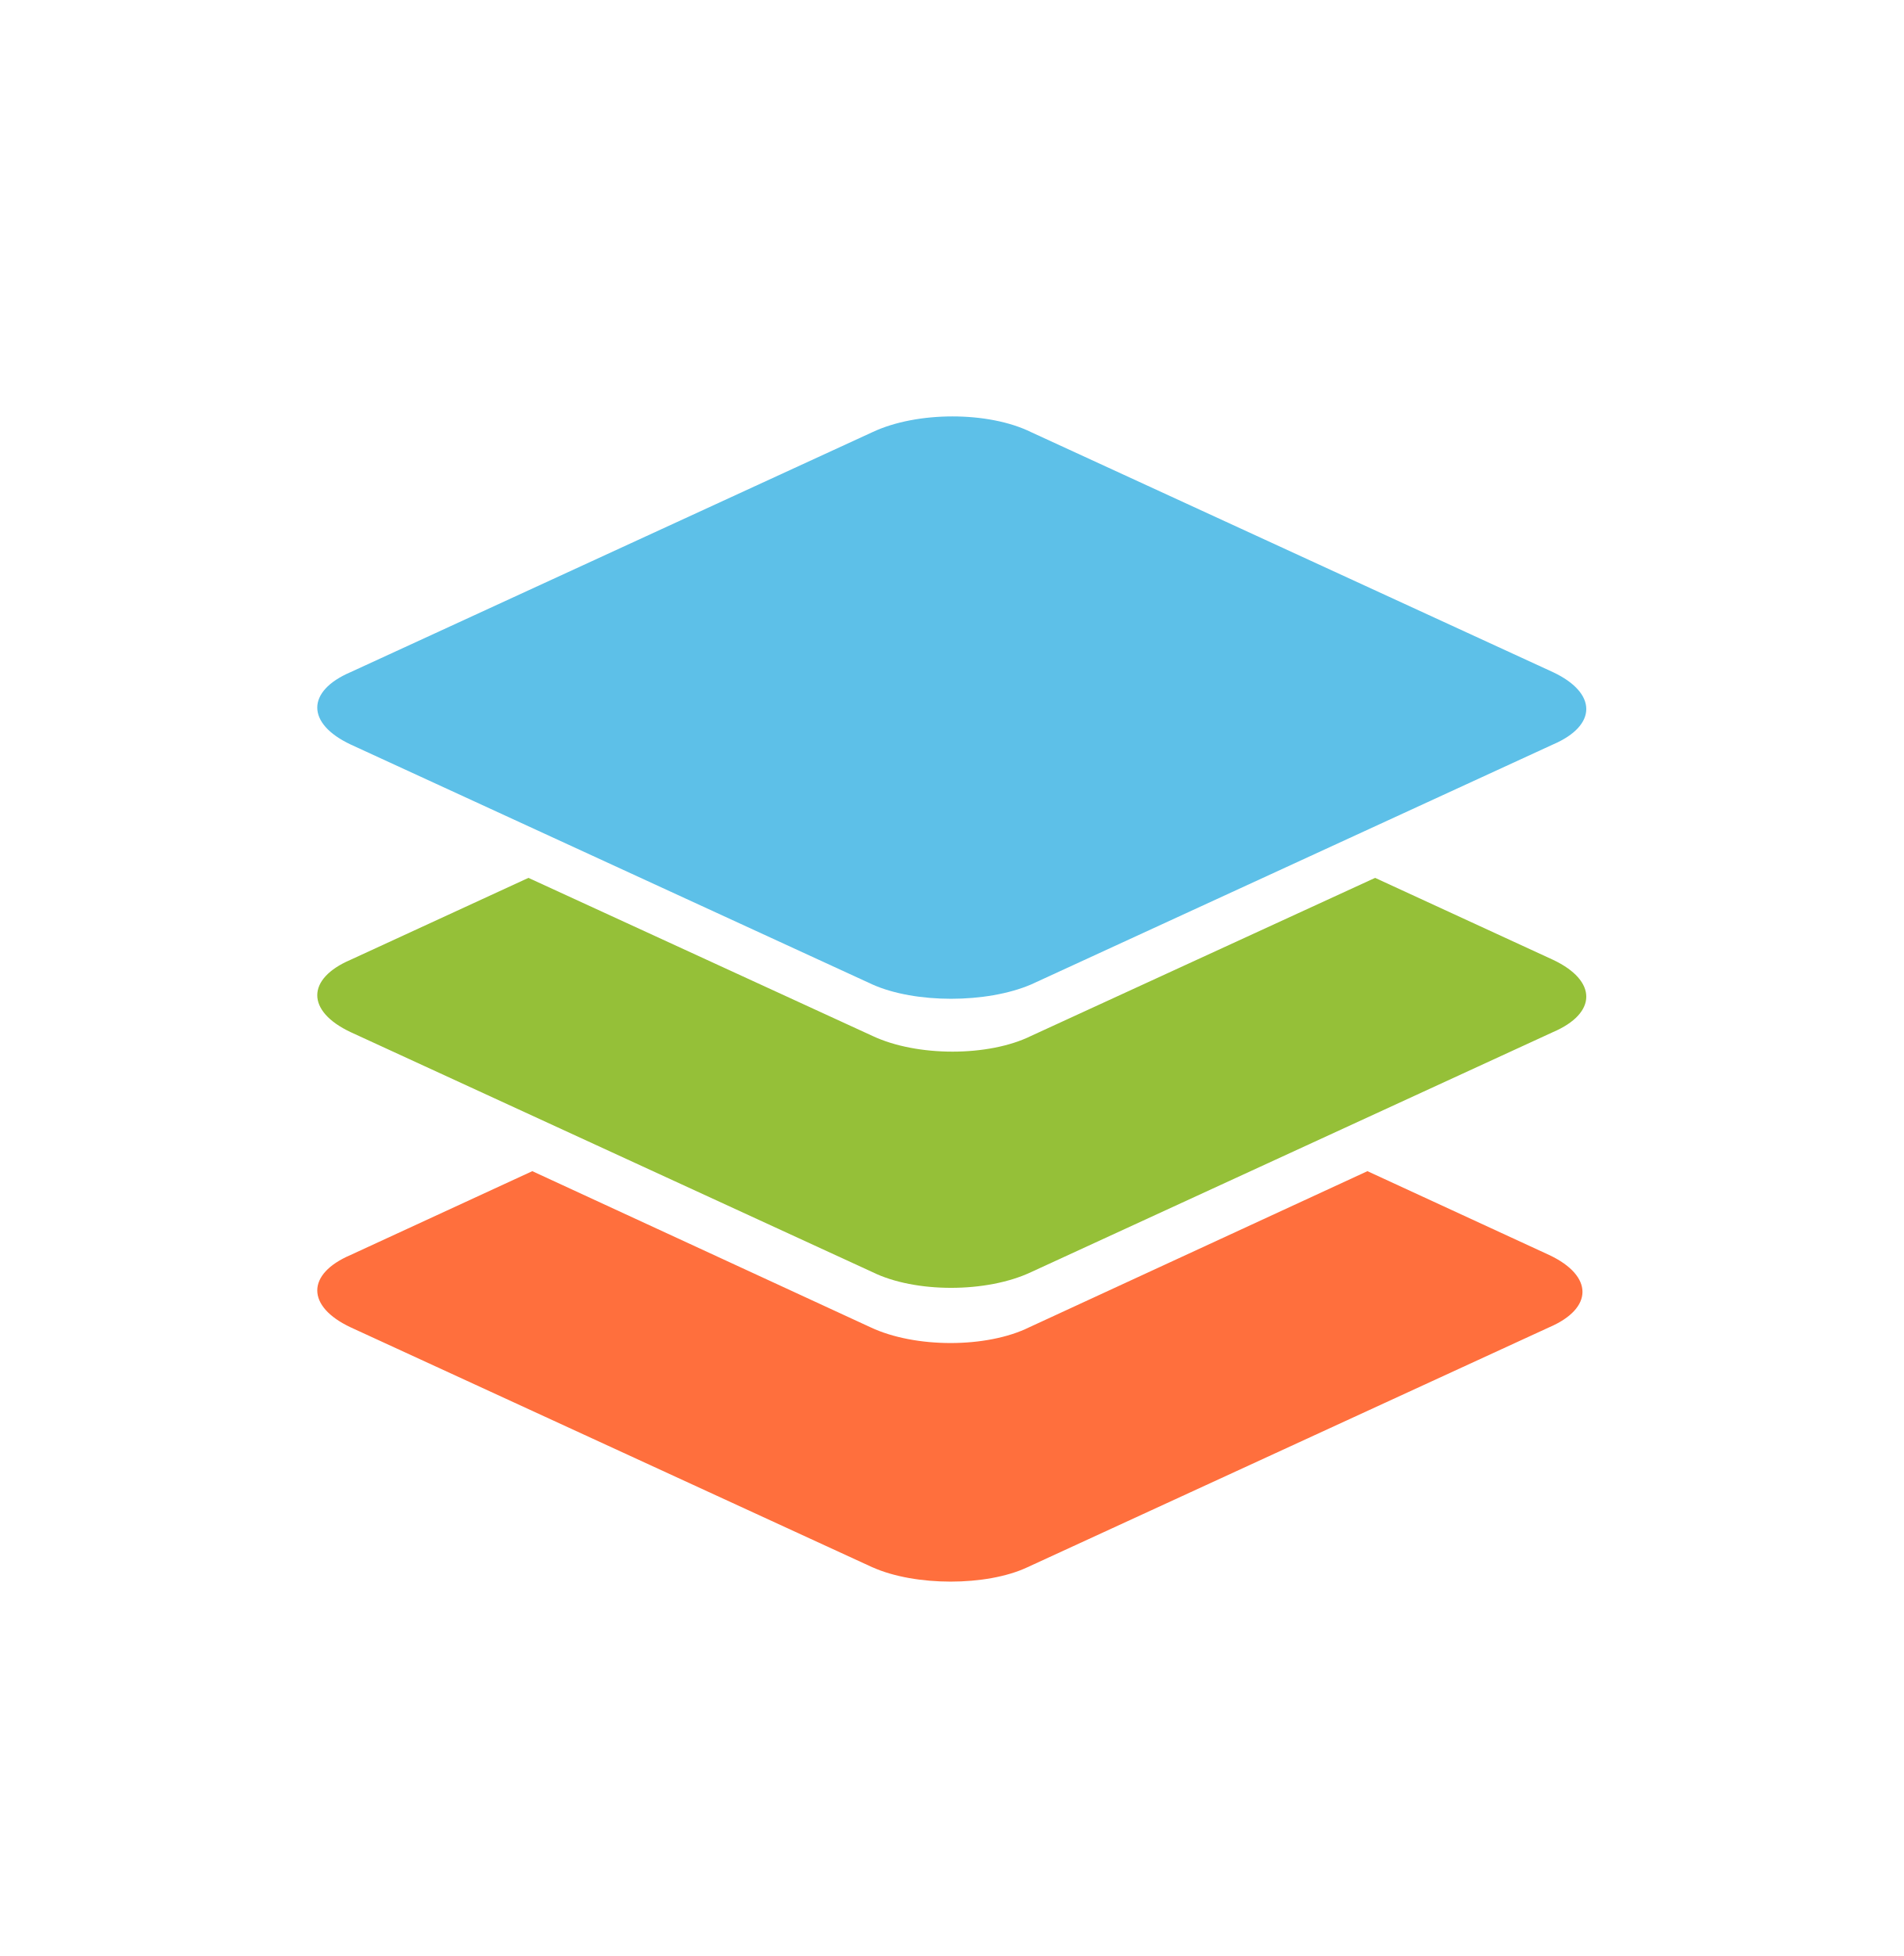
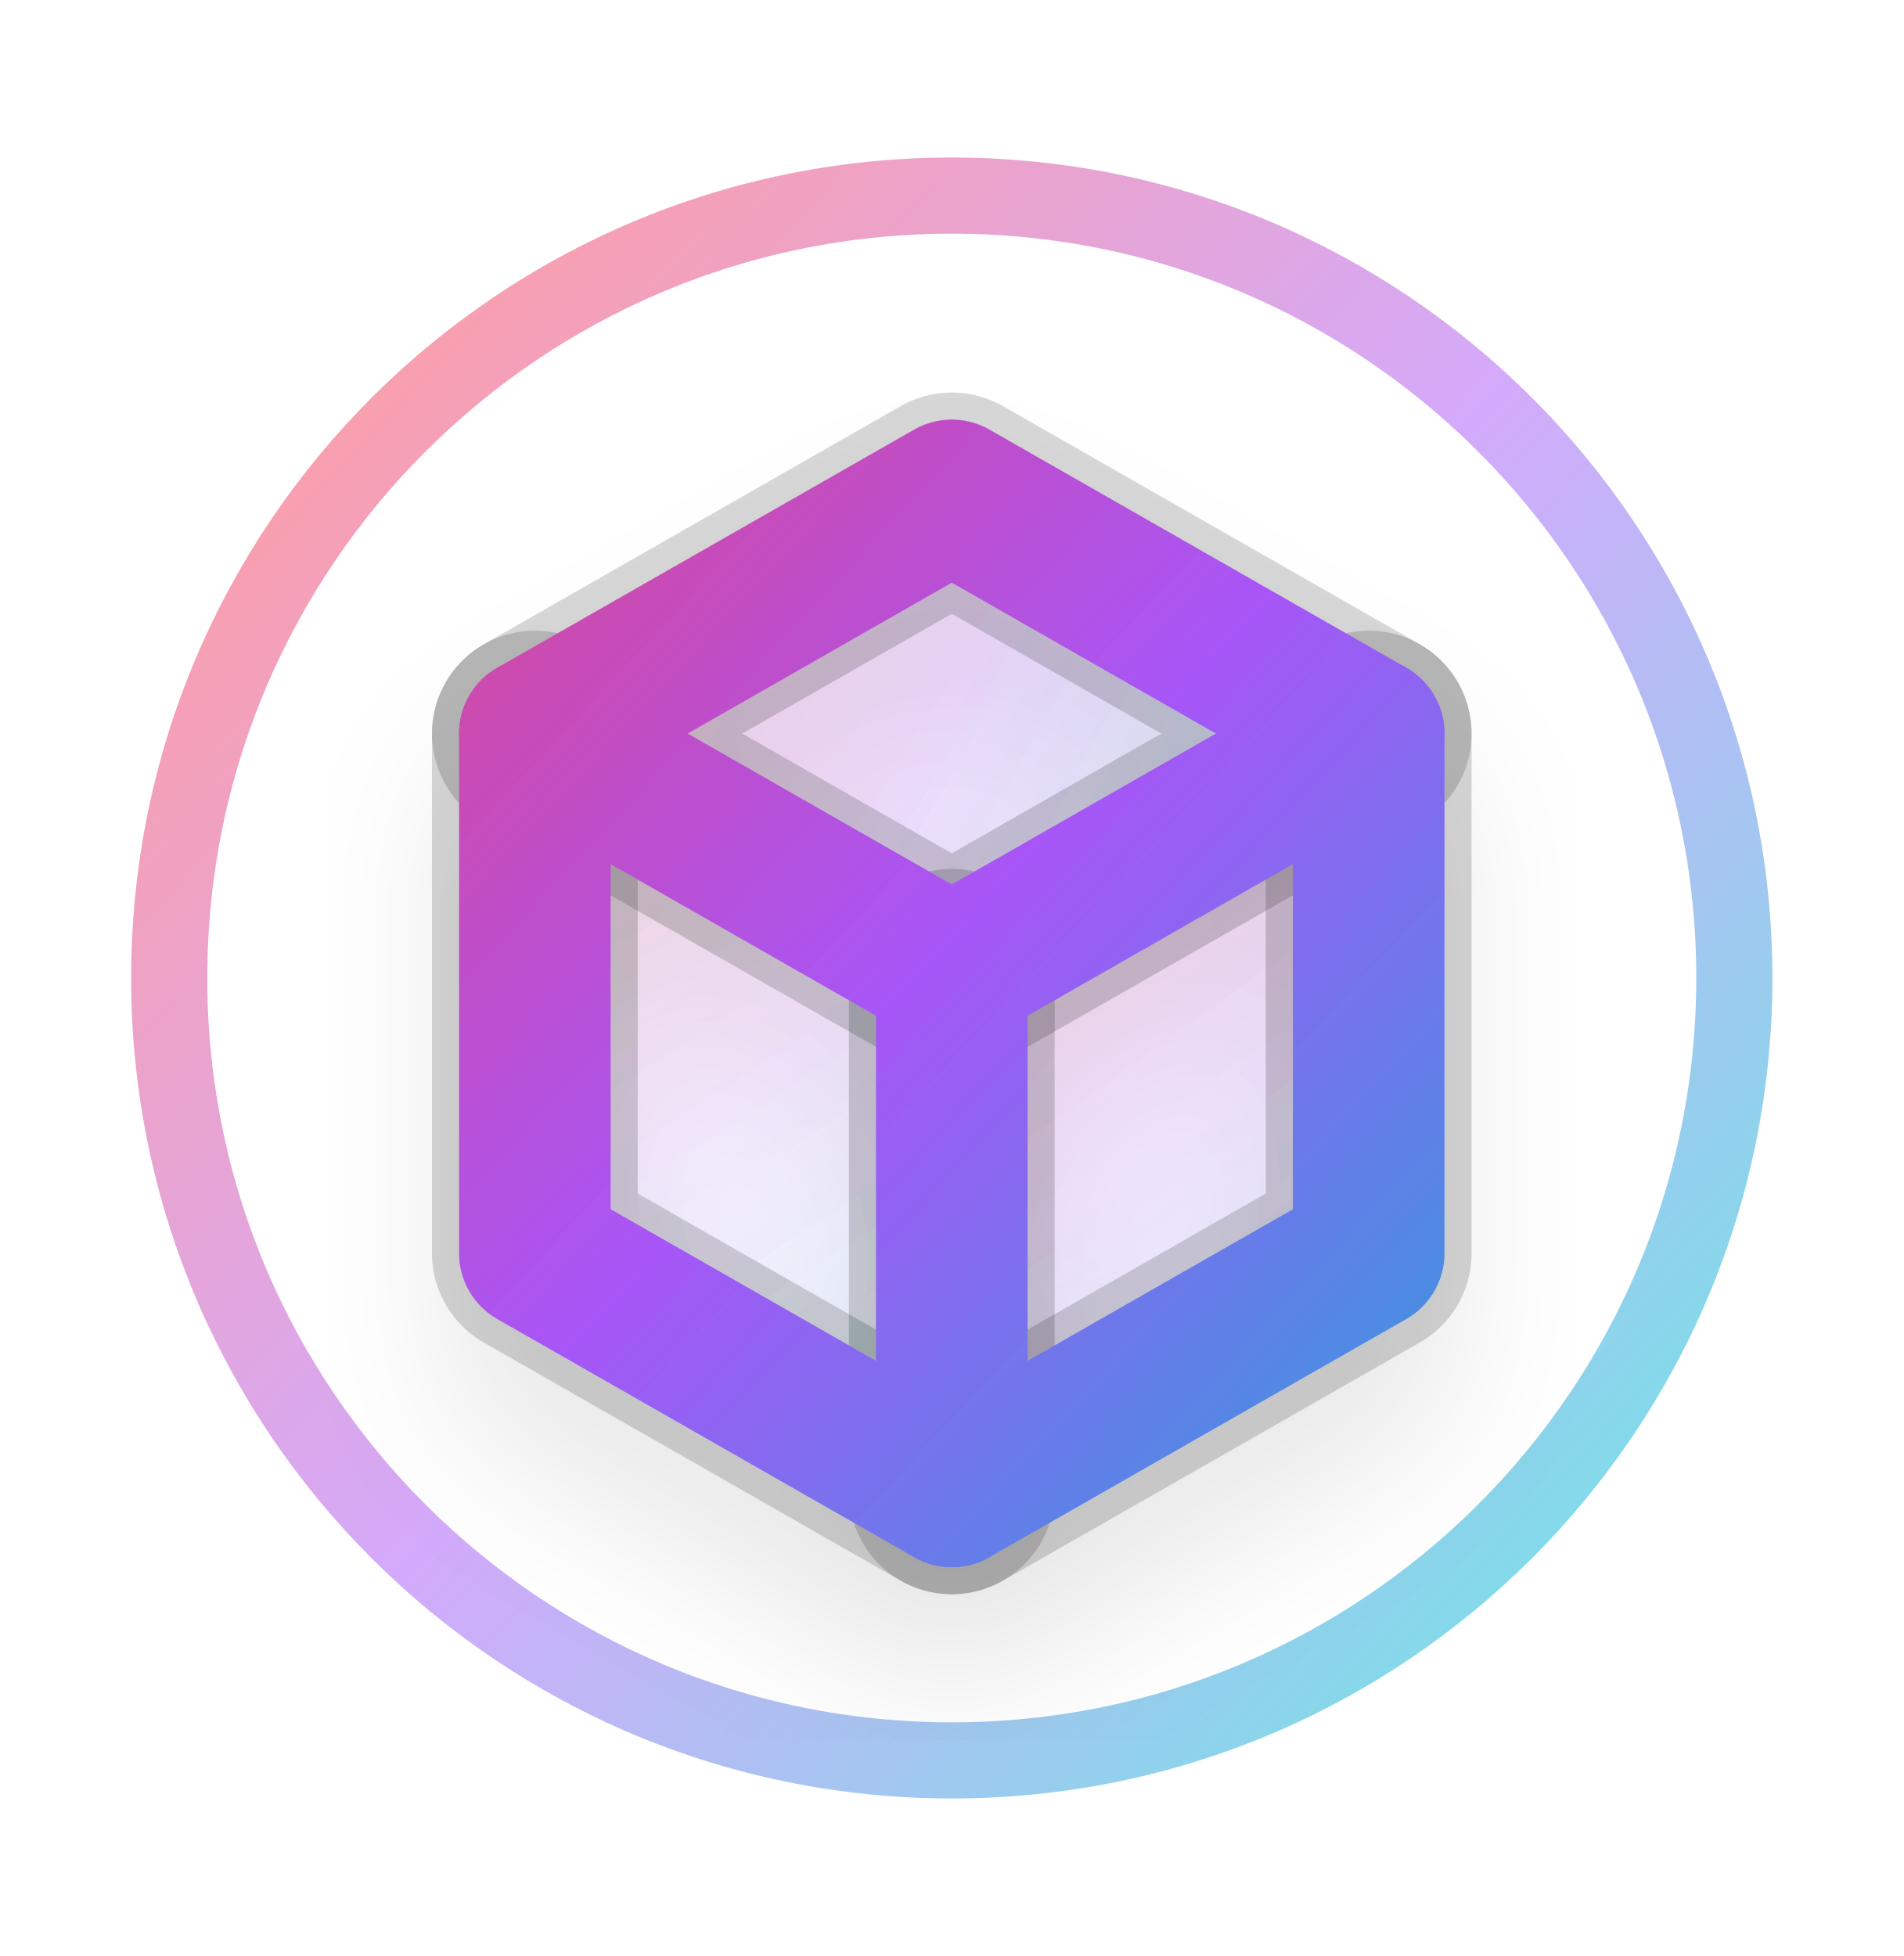
- <svg xmlns="http://www.w3.org/2000/svg" width="36" height="37" fill="none" fill-rule="evenodd">
-   <path d="M16.501 29.648l-9.87-4.54c-.841-.396-.841-1.009 0-1.369l3.436-1.585 6.398 2.954c.841.396 2.193.396 2.998 0l6.398-2.954 3.436 1.585c.841.396.841 1.009 0 1.369l-9.87 4.54c-.768.36-2.12.36-2.924 0z" fill="#ff6f3d" />
-   <path d="M16.501 24.064l-9.87-4.54c-.841-.396-.841-1.009 0-1.369l3.363-1.549 6.507 2.99c.841.396 2.194.396 2.998 0l6.507-2.99 3.363 1.549c.841.396.841 1.009 0 1.369l-9.87 4.54c-.841.396-2.193.396-2.998 0z" fill="#95c038" />
-   <path d="M16.501 18.623l-9.87-4.54c-.841-.396-.841-1.009 0-1.369l9.87-4.54c.841-.396 2.193-.396 2.998 0l9.87 4.54c.841.396.841 1.009 0 1.369l-9.87 4.54c-.841.36-2.193.36-2.998 0z" fill="#5dc0e8" />
+ <svg xmlns="http://www.w3.org/2000/svg" width="36" height="37" viewBox="0 0 36 37" fill="none" shape-rendering="geometricPrecision">
+   <defs>
+     <linearGradient id="gC" x1="8" y1="9" x2="37" y2="36" gradientUnits="userSpaceOnUse">
+       <stop offset="0" stop-color="#F43F5E" />
+       <stop offset="0.5" stop-color="#A855F7" />
+       <stop offset="1" stop-color="#06B6D4" />
+     </linearGradient>
+     <filter id="coreShadow" x="-25%" y="-25%" width="150%" height="150%">
+       <feDropShadow dx="0" dy="1.0" stdDeviation="0.9" flood-color="#000" flood-opacity="0.18" />
+       <feDropShadow dx="0" dy="2.0" stdDeviation="1.4" flood-color="#000" flood-opacity="0.10" />
+     </filter>
+     <linearGradient id="topFill" x1="14" y1="14" x2="31" y2="24" gradientUnits="userSpaceOnUse">
+       <stop offset="0" stop-color="#F43F5E" stop-opacity="0.22" />
+       <stop offset="0.5" stop-color="#A855F7" stop-opacity="0.18" />
+       <stop offset="1" stop-color="#06B6D4" stop-opacity="0.14" />
+     </linearGradient>
+     <linearGradient id="leftFill" x1="14" y1="19" x2="23" y2="33" gradientUnits="userSpaceOnUse">
+       <stop offset="0" stop-color="#F43F5E" stop-opacity="0.14" />
+       <stop offset="0.5" stop-color="#A855F7" stop-opacity="0.11" />
+       <stop offset="1" stop-color="#06B6D4" stop-opacity="0.09" />
+     </linearGradient>
+     <linearGradient id="rightFill" x1="22" y1="19" x2="32" y2="33" gradientUnits="userSpaceOnUse">
+       <stop offset="0" stop-color="#F43F5E" stop-opacity="0.18" />
+       <stop offset="0.5" stop-color="#A855F7" stop-opacity="0.15" />
+       <stop offset="1" stop-color="#06B6D4" stop-opacity="0.12" />
+     </linearGradient>
+   </defs>
+   <g transform="translate(0 0.5) scale(0.8)">
+     <circle cx="22.5" cy="22.5" r="18.5" fill="none" stroke="url(#gC)" stroke-width="1.8" stroke-linecap="round" opacity="0.5" />
+     <g filter="url(#coreShadow)" transform="translate(0 -1.3) translate(22.5 22.5) scale(1.28) translate(-22.5 -22.5)">
+       <path d="M22.5 14.6L30.2 19.0L22.5 23.4L14.8 19.0Z" fill="url(#topFill)" />
+       <path d="M14.8 19.0V28.6L22.5 33.0V23.4L14.8 19.0Z" fill="url(#leftFill)" />
+       <path d="M30.2 19.0V28.6L22.5 33.0V23.4L30.2 19.0Z" fill="url(#rightFill)" />
+       <g fill="none" stroke="#000" stroke-opacity="0.16" stroke-width="3.8" stroke-linecap="round" stroke-linejoin="round">
+         <path d="M22.5 14.6L30.2 19.0L22.5 23.4L14.8 19.0Z" />
+         <path d="M14.8 19.0V28.6L22.5 33.0L30.2 28.6V19.0" />
+         <path d="M22.5 23.4V33.0" />
+       </g>
+       <g fill="none" stroke="url(#gC)" stroke-width="2.8" stroke-linecap="round" stroke-linejoin="round">
+         <path d="M22.5 14.6L30.2 19.0L22.5 23.4L14.8 19.0Z" />
+         <path d="M14.8 19.0V28.6L22.5 33.0L30.2 28.6V19.0" />
+         <path d="M22.5 23.4V33.0" />
+       </g>
+     </g>
+   </g>
</svg>
